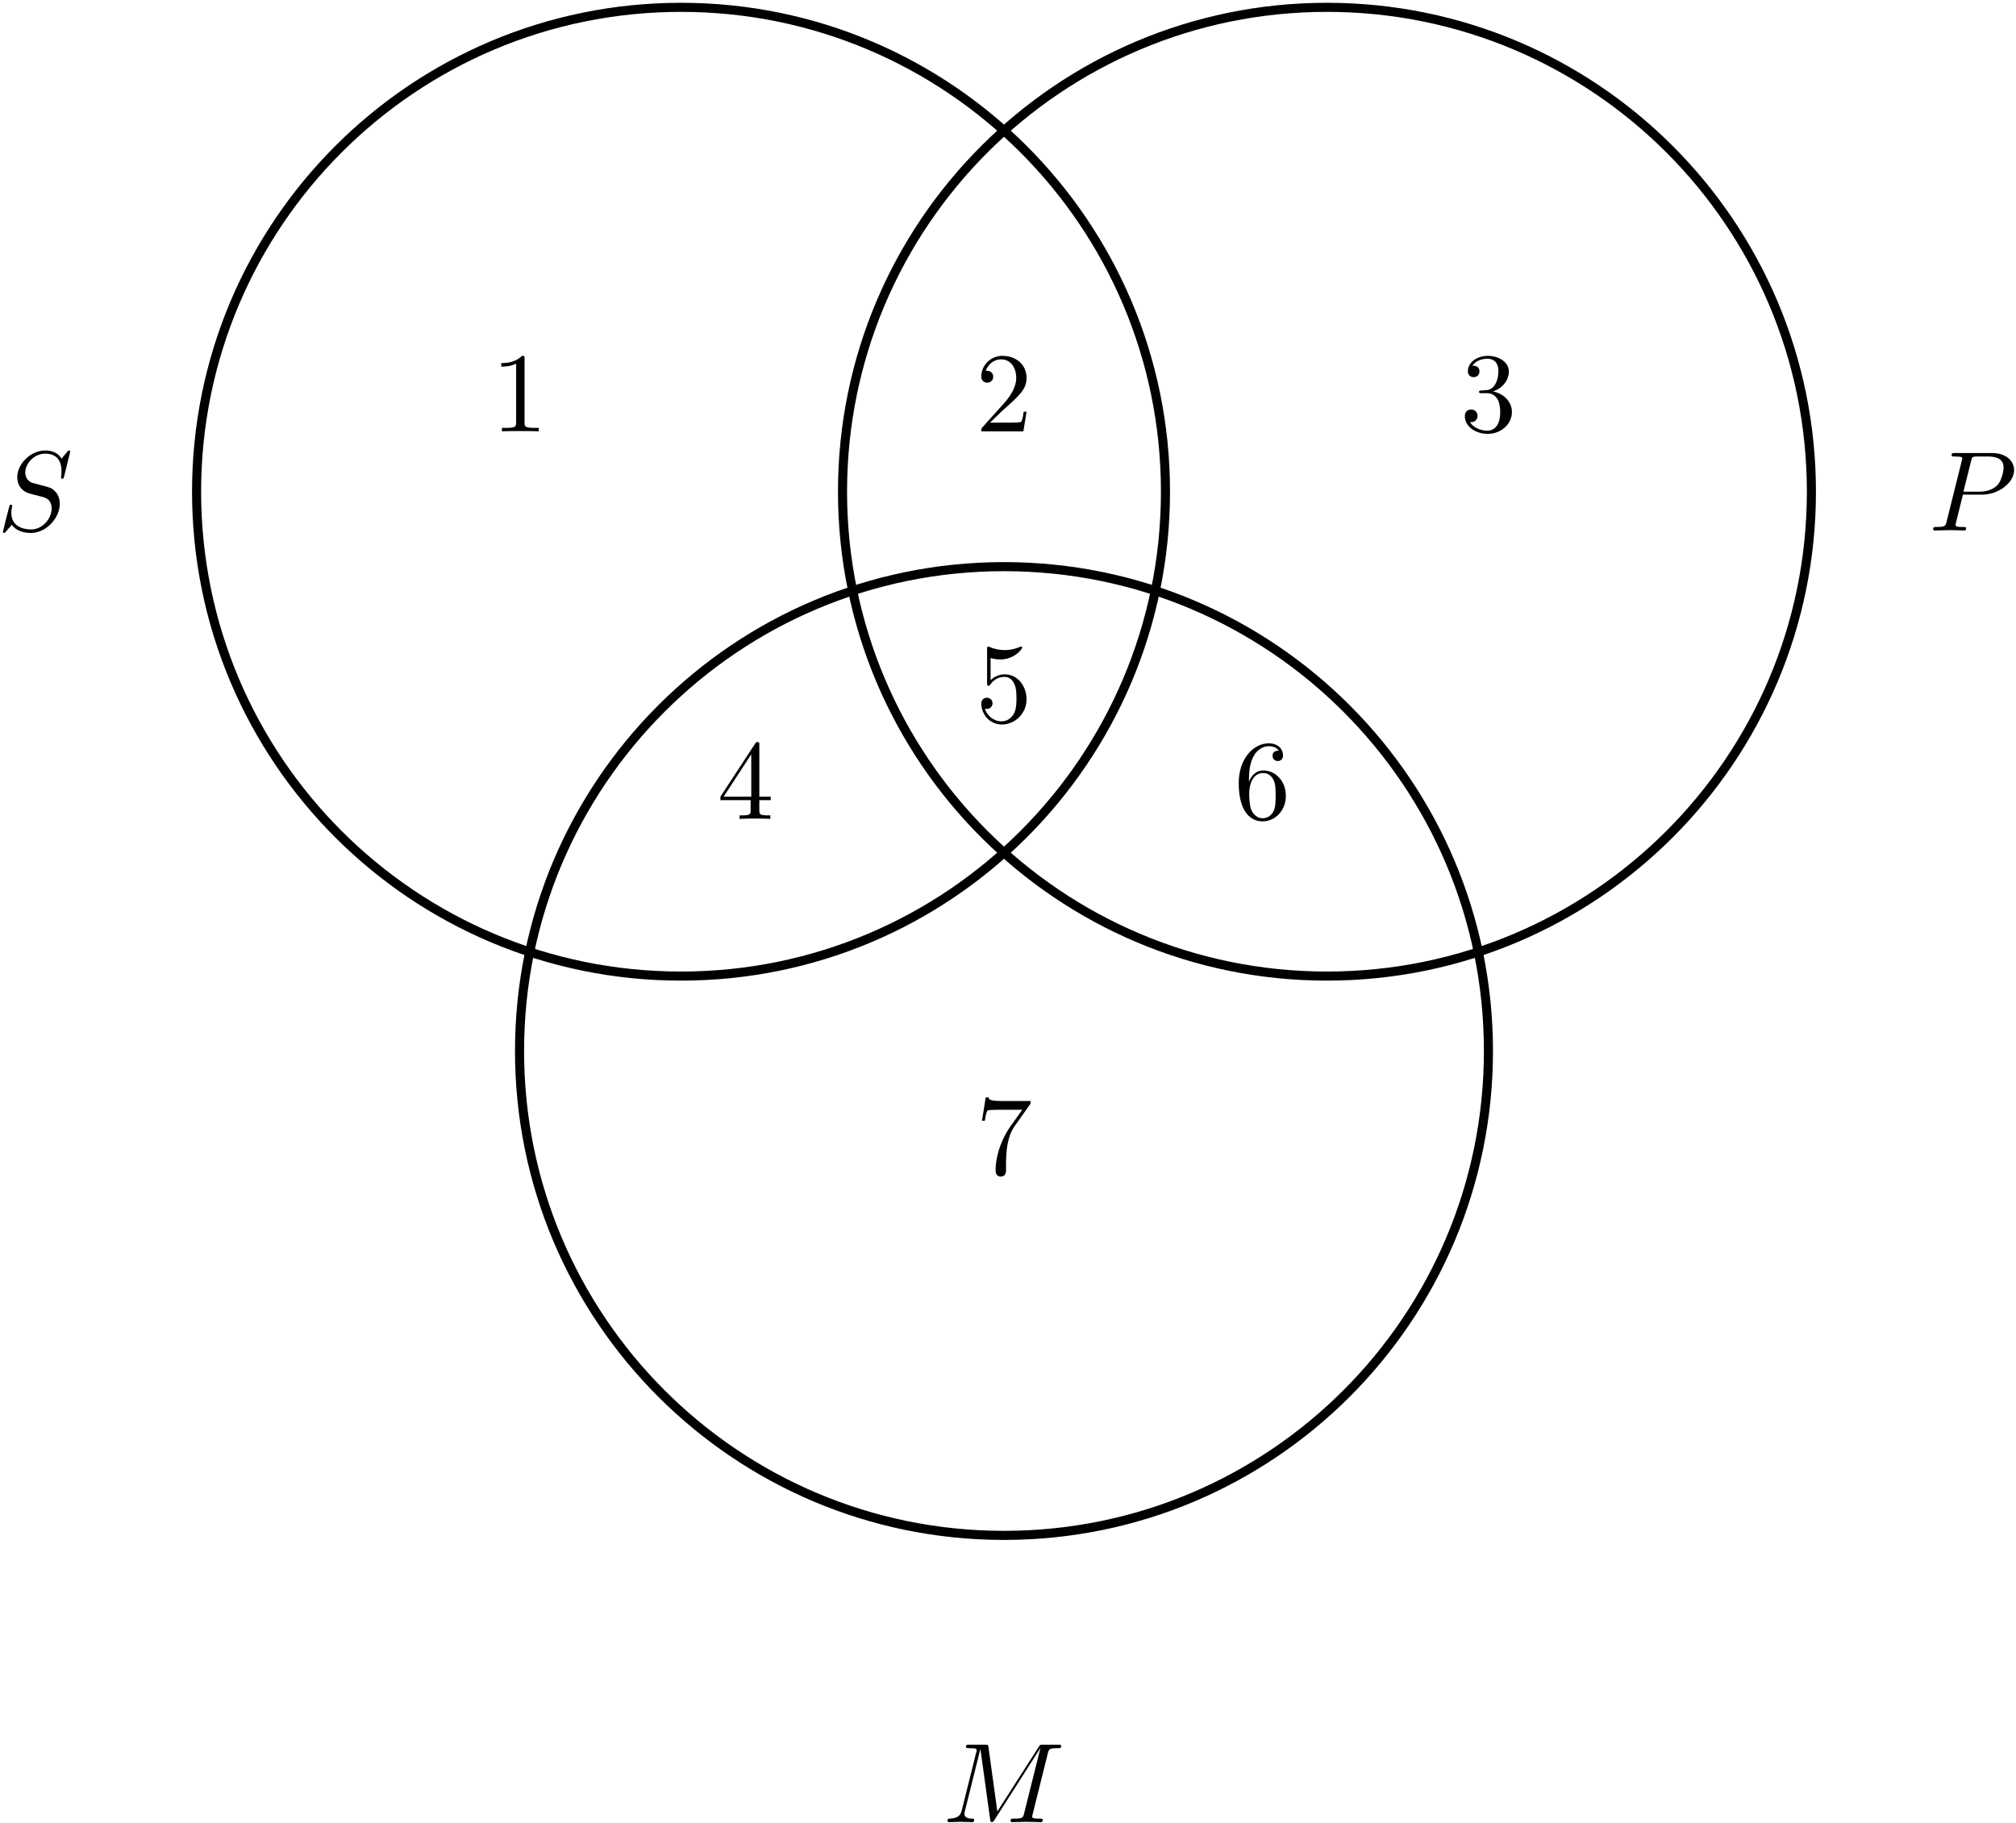
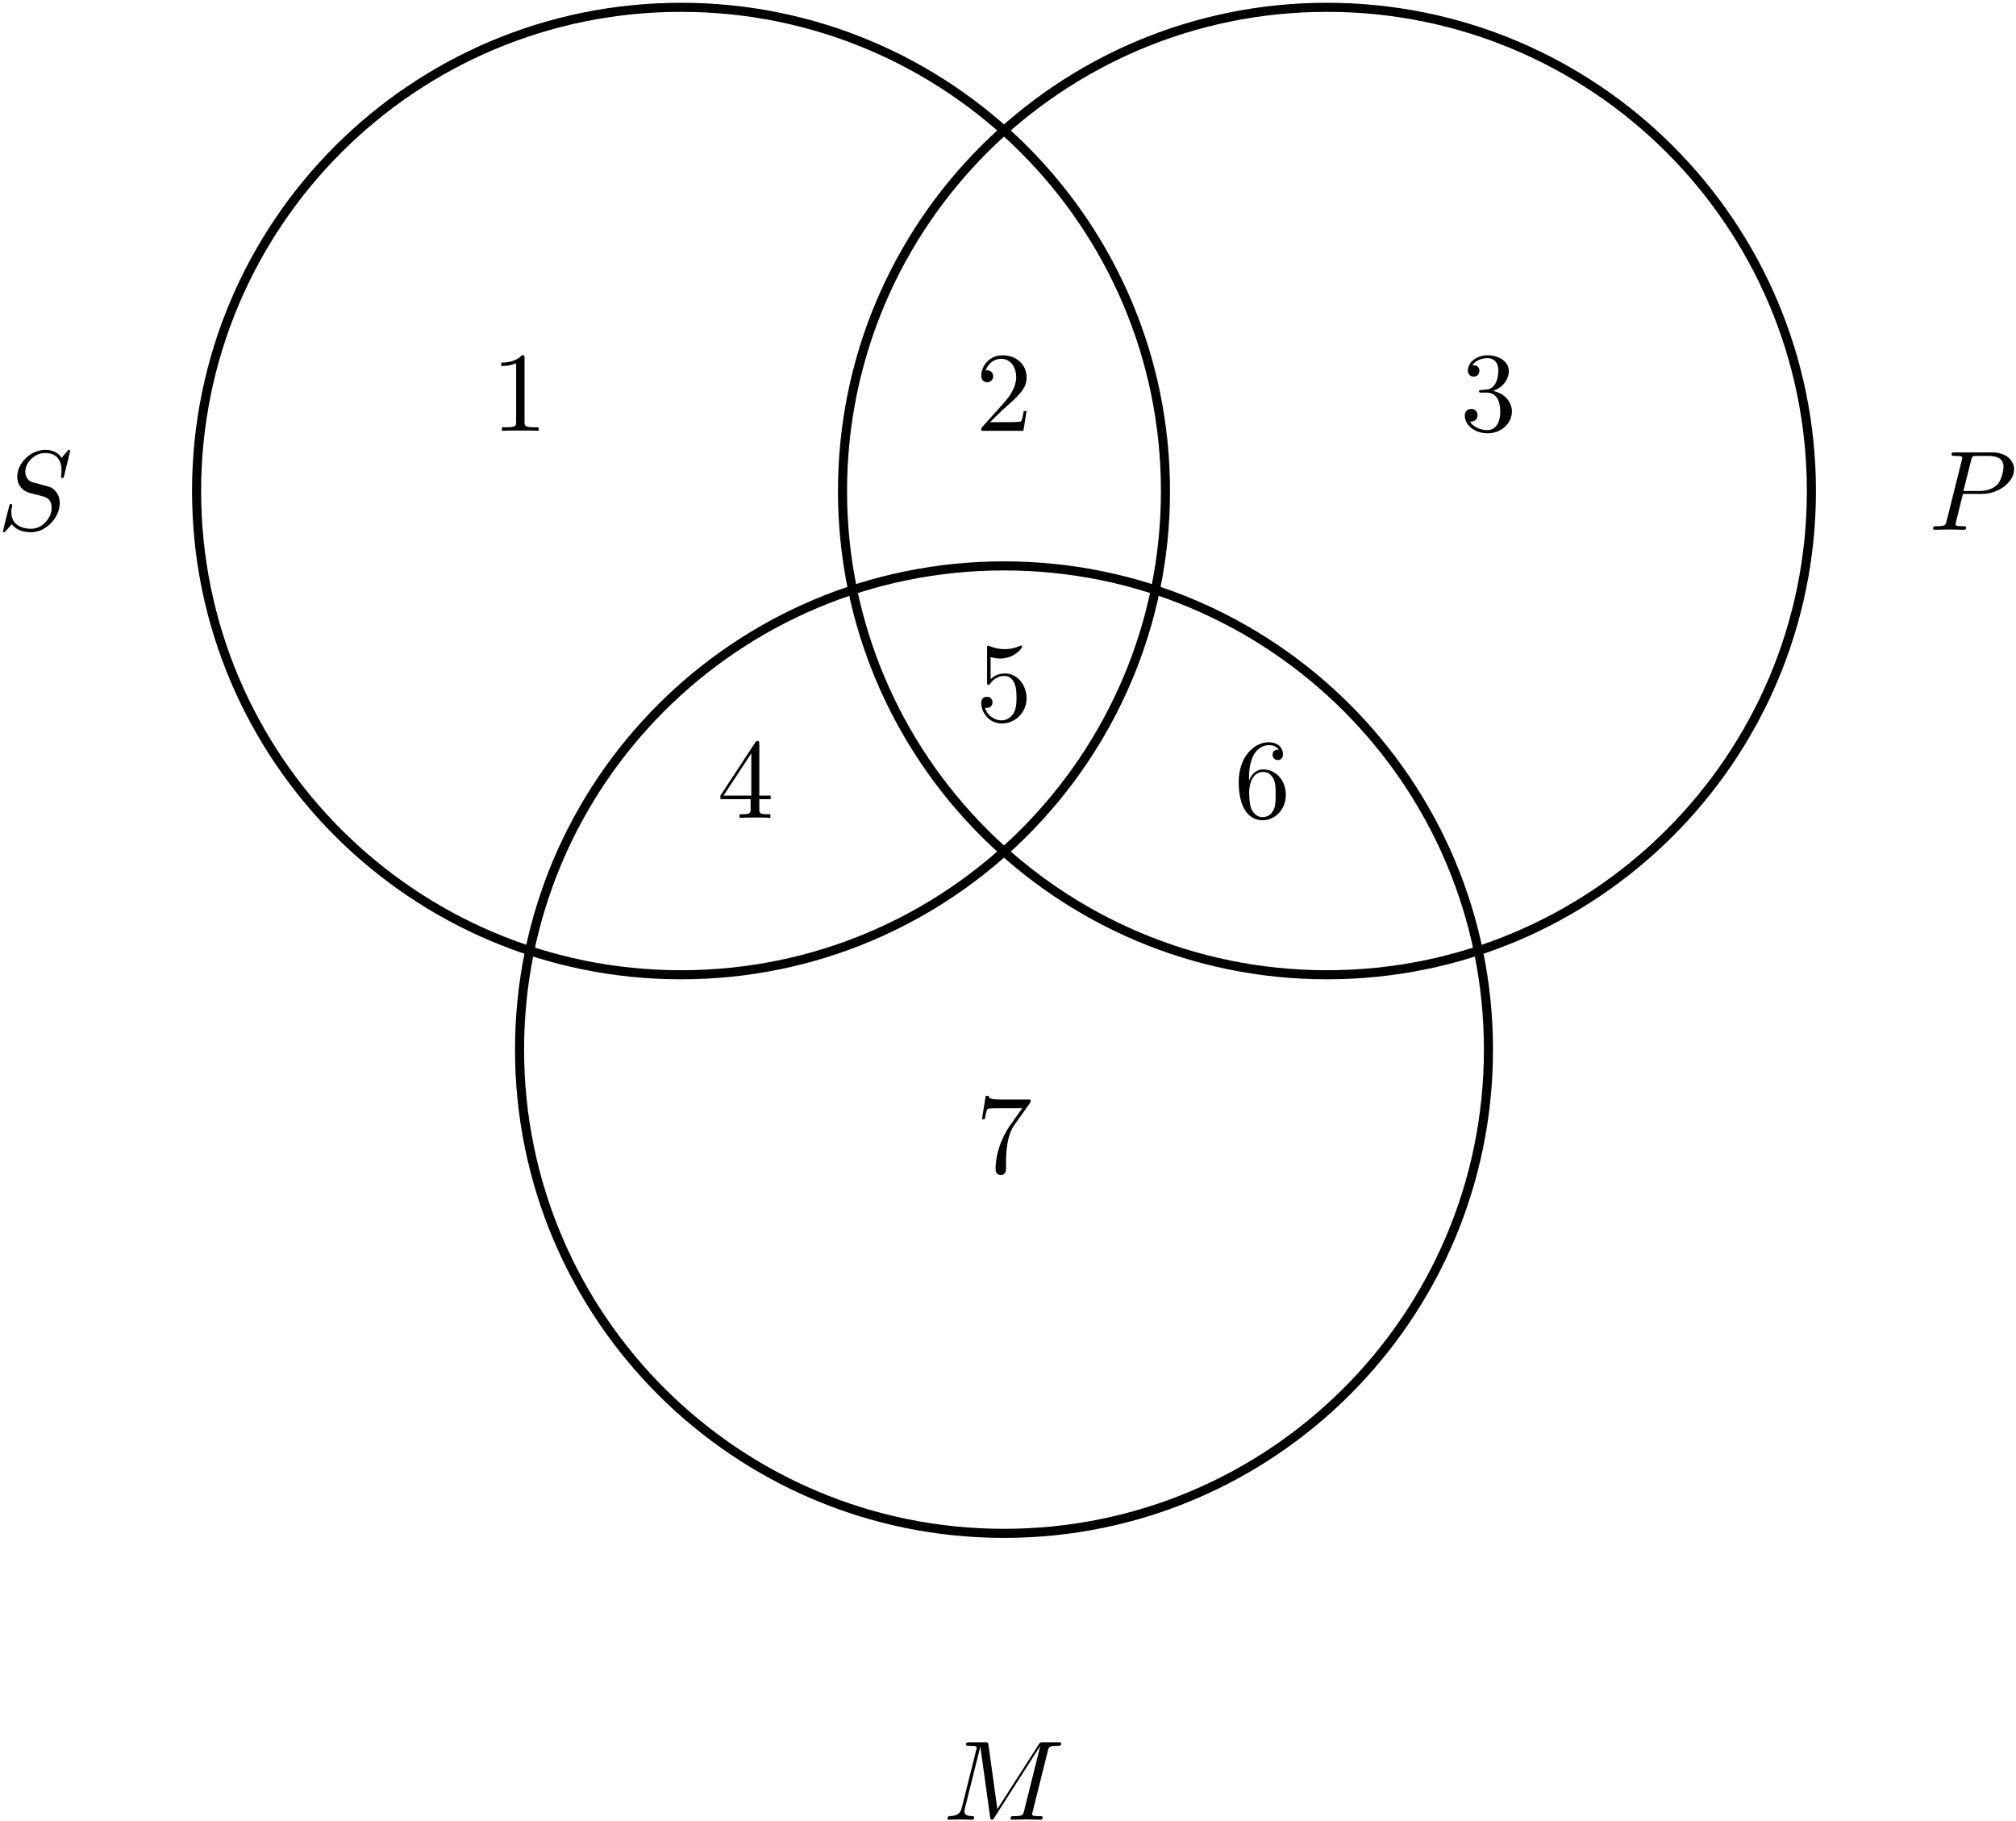
- <svg xmlns="http://www.w3.org/2000/svg" xmlns:xlink="http://www.w3.org/1999/xlink" width="637pt" height="576pt" viewBox="0 0 637 576" version="1.1">
+ <svg xmlns="http://www.w3.org/2000/svg" xmlns:xlink="http://www.w3.org/1999/xlink" width="319pt" height="288pt" viewBox="0 0 319 288" version="1.1">
  <defs>
    <g>
      <symbol overflow="visible" id="glyph0-0">
        <path style="stroke:none;" d="" />
      </symbol>
      <symbol overflow="visible" id="glyph0-1">
-         <path style="stroke:none;" d="M 23.125 -24.922 C 23.125 -25.031 23.062 -25.281 22.734 -25.281 C 22.562 -25.281 22.516 -25.25 22.094 -24.75 L 20.375 -22.703 C 19.438 -24.391 17.578 -25.281 15.234 -25.281 C 10.688 -25.281 6.391 -21.156 6.391 -16.812 C 6.391 -13.906 8.281 -12.266 10.109 -11.719 L 13.953 -10.719 C 15.281 -10.406 17.25 -9.859 17.25 -6.922 C 17.25 -3.688 14.312 -0.328 10.797 -0.328 C 8.5 -0.328 4.516 -1.109 4.516 -5.562 C 4.516 -6.422 4.703 -7.281 4.734 -7.5 C 4.766 -7.641 4.812 -7.672 4.812 -7.75 C 4.812 -8.109 4.547 -8.141 4.375 -8.141 C 4.203 -8.141 4.125 -8.109 4.016 -8 C 3.875 -7.859 1.859 0.328 1.859 0.438 C 1.859 0.641 2.047 0.781 2.266 0.781 C 2.438 0.781 2.469 0.75 2.906 0.25 L 4.656 -1.797 C 6.203 0.281 8.641 0.781 10.719 0.781 C 15.594 0.781 19.828 -3.984 19.828 -8.422 C 19.828 -10.906 18.609 -12.125 18.078 -12.625 C 17.25 -13.453 16.703 -13.594 13.516 -14.422 C 12.734 -14.625 11.438 -14.984 11.109 -15.062 C 10.141 -15.391 8.922 -16.422 8.922 -18.328 C 8.922 -21.234 11.797 -24.281 15.203 -24.281 C 18.188 -24.281 20.375 -22.734 20.375 -18.719 C 20.375 -17.578 20.219 -16.922 20.219 -16.703 C 20.219 -16.672 20.219 -16.359 20.656 -16.359 C 21.016 -16.359 21.047 -16.453 21.188 -17.062 Z M 23.125 -24.922 " />
+         <path style="stroke:none;" d="M 11.578 -12.469 C 11.578 -12.516 11.547 -12.641 11.375 -12.641 C 11.297 -12.641 11.281 -12.625 11.062 -12.375 L 10.203 -11.359 C 9.734 -12.203 8.797 -12.641 7.625 -12.641 C 5.344 -12.641 3.203 -10.578 3.203 -8.406 C 3.203 -6.953 4.141 -6.141 5.062 -5.859 L 6.984 -5.359 C 7.641 -5.203 8.641 -4.938 8.641 -3.469 C 8.641 -1.844 7.156 -0.156 5.406 -0.156 C 4.25 -0.156 2.266 -0.562 2.266 -2.781 C 2.266 -3.203 2.359 -3.641 2.375 -3.75 C 2.391 -3.828 2.406 -3.844 2.406 -3.875 C 2.406 -4.047 2.281 -4.078 2.188 -4.078 C 2.094 -4.078 2.062 -4.047 2.016 -4 C 1.938 -3.922 0.938 0.156 0.938 0.219 C 0.938 0.328 1.016 0.391 1.125 0.391 C 1.219 0.391 1.234 0.375 1.453 0.125 L 2.328 -0.891 C 3.109 0.141 4.328 0.391 5.375 0.391 C 7.812 0.391 9.922 -1.984 9.922 -4.219 C 9.922 -5.453 9.312 -6.062 9.047 -6.312 C 8.641 -6.719 8.359 -6.797 6.766 -7.203 C 6.375 -7.312 5.734 -7.5 5.562 -7.531 C 5.078 -7.688 4.469 -8.219 4.469 -9.172 C 4.469 -10.625 5.906 -12.141 7.609 -12.141 C 9.109 -12.141 10.203 -11.375 10.203 -9.359 C 10.203 -8.797 10.125 -8.469 10.125 -8.359 C 10.125 -8.344 10.125 -8.172 10.344 -8.172 C 10.516 -8.172 10.531 -8.234 10.609 -8.531 Z M 11.578 -12.469 " />
      </symbol>
      <symbol overflow="visible" id="glyph0-2">
-         <path style="stroke:none;" d="M 33.203 -21.734 C 33.531 -23.016 33.594 -23.375 36.297 -23.375 C 37.109 -23.375 37.438 -23.375 37.438 -24.094 C 37.438 -24.484 37.078 -24.484 36.469 -24.484 L 31.734 -24.484 C 30.797 -24.484 30.766 -24.484 30.344 -23.812 L 17.25 -3.375 L 14.453 -23.672 C 14.344 -24.484 14.266 -24.484 13.344 -24.484 L 8.422 -24.484 C 7.75 -24.484 7.344 -24.484 7.344 -23.812 C 7.344 -23.375 7.672 -23.375 8.391 -23.375 C 8.859 -23.375 9.5 -23.344 9.938 -23.312 C 10.5 -23.234 10.719 -23.125 10.719 -22.734 C 10.719 -22.594 10.688 -22.484 10.578 -22.047 L 6.031 -3.797 C 5.672 -2.359 5.062 -1.219 2.156 -1.109 C 1.969 -1.109 1.5 -1.078 1.5 -0.438 C 1.5 -0.109 1.719 0 2.016 0 C 3.156 0 4.406 -0.109 5.594 -0.109 C 6.812 -0.109 8.109 0 9.281 0 C 9.469 0 9.938 0 9.938 -0.719 C 9.938 -1.109 9.531 -1.109 9.281 -1.109 C 7.25 -1.141 6.844 -1.859 6.844 -2.688 C 6.844 -2.938 6.891 -3.125 7 -3.516 L 11.875 -23.062 L 11.906 -23.062 L 14.984 -0.828 C 15.062 -0.391 15.094 0 15.531 0 C 15.922 0 16.141 -0.391 16.312 -0.641 L 30.797 -23.344 L 30.844 -23.344 L 25.719 -2.797 C 25.359 -1.406 25.281 -1.109 22.453 -1.109 C 21.844 -1.109 21.438 -1.109 21.438 -0.438 C 21.438 0 21.875 0 21.984 0 C 22.984 0 25.422 -0.109 26.422 -0.109 C 27.906 -0.109 29.438 0 30.906 0 C 31.125 0 31.594 0 31.594 -0.719 C 31.594 -1.109 31.266 -1.109 30.594 -1.109 C 29.266 -1.109 28.25 -1.109 28.25 -1.75 C 28.25 -1.906 28.25 -1.969 28.438 -2.625 Z M 33.203 -21.734 " />
+         <path style="stroke:none;" d="M 16.625 -10.875 C 16.781 -11.516 16.828 -11.688 18.172 -11.688 C 18.578 -11.688 18.75 -11.688 18.75 -12.047 C 18.75 -12.25 18.562 -12.25 18.266 -12.25 L 15.891 -12.25 C 15.422 -12.25 15.406 -12.25 15.188 -11.906 L 8.641 -1.688 L 7.234 -11.844 C 7.188 -12.25 7.141 -12.25 6.672 -12.25 L 4.219 -12.25 C 3.875 -12.25 3.688 -12.25 3.688 -11.906 C 3.688 -11.688 3.844 -11.688 4.203 -11.688 C 4.438 -11.688 4.75 -11.672 4.969 -11.656 C 5.266 -11.625 5.375 -11.562 5.375 -11.375 C 5.375 -11.297 5.344 -11.25 5.297 -11.031 L 3.016 -1.906 C 2.844 -1.188 2.531 -0.609 1.078 -0.562 C 0.984 -0.562 0.75 -0.531 0.75 -0.219 C 0.75 -0.047 0.859 0 1 0 C 1.578 0 2.203 -0.047 2.797 -0.047 C 3.406 -0.047 4.062 0 4.656 0 C 4.734 0 4.969 0 4.969 -0.359 C 4.969 -0.562 4.781 -0.562 4.656 -0.562 C 3.625 -0.578 3.422 -0.938 3.422 -1.344 C 3.422 -1.469 3.453 -1.562 3.5 -1.766 L 5.938 -11.531 L 5.953 -11.531 L 7.5 -0.406 C 7.547 -0.203 7.562 0 7.781 0 C 7.969 0 8.078 -0.203 8.172 -0.328 L 15.422 -11.672 L 15.438 -11.672 L 12.875 -1.406 C 12.688 -0.703 12.656 -0.562 11.234 -0.562 C 10.938 -0.562 10.734 -0.562 10.734 -0.219 C 10.734 0 10.953 0 11 0 C 11.516 0 12.734 -0.047 13.234 -0.047 C 13.969 -0.047 14.734 0 15.469 0 C 15.578 0 15.812 0 15.812 -0.359 C 15.812 -0.562 15.656 -0.562 15.312 -0.562 C 14.656 -0.562 14.141 -0.562 14.141 -0.875 C 14.141 -0.953 14.141 -0.984 14.234 -1.312 Z M 16.625 -10.875 " />
      </symbol>
      <symbol overflow="visible" id="glyph0-3">
-         <path style="stroke:none;" d="M 10.859 -11.328 L 16.969 -11.328 C 22.047 -11.328 27.031 -15.062 27.031 -19.078 C 27.031 -21.844 24.672 -24.484 19.969 -24.484 L 8.359 -24.484 C 7.672 -24.484 7.281 -24.484 7.281 -23.812 C 7.281 -23.375 7.609 -23.375 8.312 -23.375 C 8.781 -23.375 9.438 -23.344 9.859 -23.312 C 10.438 -23.234 10.656 -23.125 10.656 -22.734 C 10.656 -22.594 10.609 -22.484 10.5 -22.047 L 5.703 -2.797 C 5.344 -1.406 5.266 -1.109 2.438 -1.109 C 1.828 -1.109 1.438 -1.109 1.438 -0.438 C 1.438 0 1.859 0 1.969 0 C 2.969 0 5.516 -0.109 6.531 -0.109 C 7.281 -0.109 8.062 -0.078 8.828 -0.078 C 9.609 -0.078 10.406 0 11.156 0 C 11.406 0 11.875 0 11.875 -0.719 C 11.875 -1.109 11.547 -1.109 10.859 -1.109 C 9.531 -1.109 8.531 -1.109 8.531 -1.75 C 8.531 -1.969 8.609 -2.156 8.641 -2.359 Z M 13.453 -22.016 C 13.766 -23.266 13.844 -23.375 15.391 -23.375 L 18.828 -23.375 C 21.797 -23.375 23.703 -22.406 23.703 -19.938 C 23.703 -18.547 22.984 -15.453 21.594 -14.172 C 19.797 -12.547 17.641 -12.266 16.062 -12.266 L 11.016 -12.266 Z M 13.453 -22.016 " />
+         <path style="stroke:none;" d="M 5.438 -5.672 L 8.484 -5.672 C 11.047 -5.672 13.531 -7.531 13.531 -9.547 C 13.531 -10.922 12.359 -12.25 10 -12.25 L 4.188 -12.25 C 3.844 -12.25 3.641 -12.25 3.641 -11.906 C 3.641 -11.688 3.812 -11.688 4.172 -11.688 C 4.406 -11.688 4.719 -11.672 4.938 -11.656 C 5.219 -11.625 5.328 -11.562 5.328 -11.375 C 5.328 -11.297 5.312 -11.25 5.266 -11.031 L 2.859 -1.406 C 2.672 -0.703 2.641 -0.562 1.219 -0.562 C 0.922 -0.562 0.719 -0.562 0.719 -0.219 C 0.719 0 0.938 0 0.984 0 C 1.484 0 2.766 -0.047 3.266 -0.047 C 3.641 -0.047 4.047 -0.031 4.422 -0.031 C 4.812 -0.031 5.203 0 5.578 0 C 5.703 0 5.938 0 5.938 -0.359 C 5.938 -0.562 5.781 -0.562 5.438 -0.562 C 4.781 -0.562 4.266 -0.562 4.266 -0.875 C 4.266 -0.984 4.312 -1.078 4.328 -1.188 Z M 6.734 -11.016 C 6.891 -11.641 6.938 -11.688 7.703 -11.688 L 9.422 -11.688 C 10.922 -11.688 11.859 -11.203 11.859 -9.969 C 11.859 -9.281 11.516 -7.734 10.812 -7.078 C 9.906 -6.281 8.828 -6.141 8.047 -6.141 L 5.516 -6.141 Z M 6.734 -11.016 " />
      </symbol>
      <symbol overflow="visible" id="glyph1-0">
        <path style="stroke:none;" d="" />
      </symbol>
      <symbol overflow="visible" id="glyph1-1">
-         <path style="stroke:none;" d="M 10.547 -22.953 C 10.547 -23.812 10.547 -23.875 9.719 -23.875 C 7.5 -21.594 4.344 -21.594 3.188 -21.594 L 3.188 -20.469 C 3.906 -20.469 6.031 -20.469 7.891 -21.406 L 7.891 -2.828 C 7.891 -1.547 7.781 -1.109 4.547 -1.109 L 3.406 -1.109 L 3.406 0 C 4.656 -0.109 7.781 -0.109 9.219 -0.109 C 10.656 -0.109 13.766 -0.109 15.031 0 L 15.031 -1.109 L 13.875 -1.109 C 10.656 -1.109 10.547 -1.5 10.547 -2.828 Z M 10.547 -22.953 " />
+         <path style="stroke:none;" d="M 5.281 -11.484 C 5.281 -11.906 5.281 -11.953 4.859 -11.953 C 3.75 -10.797 2.172 -10.797 1.594 -10.797 L 1.594 -10.25 C 1.953 -10.25 3.016 -10.25 3.953 -10.703 L 3.953 -1.422 C 3.953 -0.766 3.891 -0.562 2.281 -0.562 L 1.703 -0.562 L 1.703 0 C 2.328 -0.047 3.891 -0.047 4.609 -0.047 C 5.328 -0.047 6.891 -0.047 7.516 0 L 7.516 -0.562 L 6.953 -0.562 C 5.328 -0.562 5.281 -0.75 5.281 -1.422 Z M 5.281 -11.484 " />
      </symbol>
      <symbol overflow="visible" id="glyph1-2">
-         <path style="stroke:none;" d="M 4.547 -2.766 L 8.359 -6.453 C 13.953 -11.406 16.094 -13.344 16.094 -16.922 C 16.094 -21.016 12.875 -23.875 8.5 -23.875 C 4.453 -23.875 1.797 -20.578 1.797 -17.391 C 1.797 -15.391 3.578 -15.391 3.688 -15.391 C 4.297 -15.391 5.562 -15.812 5.562 -17.281 C 5.562 -18.219 4.906 -19.156 3.656 -19.156 C 3.375 -19.156 3.297 -19.156 3.188 -19.109 C 4.016 -21.438 5.953 -22.766 8.031 -22.766 C 11.297 -22.766 12.844 -19.859 12.844 -16.922 C 12.844 -14.062 11.047 -11.219 9.078 -9 L 2.188 -1.328 C 1.797 -0.938 1.797 -0.859 1.797 0 L 15.094 0 L 16.094 -6.234 L 15.203 -6.234 C 15.031 -5.156 14.781 -3.578 14.422 -3.047 C 14.172 -2.766 11.797 -2.766 11.016 -2.766 Z M 4.547 -2.766 " />
+         <path style="stroke:none;" d="M 2.281 -1.375 L 4.188 -3.234 C 6.984 -5.703 8.062 -6.672 8.062 -8.469 C 8.062 -10.516 6.438 -11.953 4.25 -11.953 C 2.219 -11.953 0.891 -10.297 0.891 -8.703 C 0.891 -7.688 1.797 -7.688 1.844 -7.688 C 2.156 -7.688 2.781 -7.906 2.781 -8.641 C 2.781 -9.109 2.453 -9.578 1.828 -9.578 C 1.688 -9.578 1.656 -9.578 1.594 -9.562 C 2.016 -10.734 2.984 -11.391 4.016 -11.391 C 5.656 -11.391 6.422 -9.938 6.422 -8.469 C 6.422 -7.031 5.531 -5.609 4.547 -4.5 L 1.094 -0.656 C 0.891 -0.469 0.891 -0.438 0.891 0 L 7.562 0 L 8.062 -3.125 L 7.609 -3.125 C 7.516 -2.578 7.391 -1.797 7.219 -1.531 C 7.094 -1.375 5.906 -1.375 5.516 -1.375 Z M 2.281 -1.375 " />
      </symbol>
      <symbol overflow="visible" id="glyph1-3">
-         <path style="stroke:none;" d="M 10.406 -12.625 C 13.344 -13.594 15.422 -16.094 15.422 -18.938 C 15.422 -21.875 12.266 -23.875 8.828 -23.875 C 5.203 -23.875 2.469 -21.734 2.469 -19 C 2.469 -17.828 3.266 -17.141 4.297 -17.141 C 5.422 -17.141 6.125 -17.922 6.125 -18.969 C 6.125 -20.766 4.453 -20.766 3.906 -20.766 C 5.016 -22.516 7.391 -22.984 8.672 -22.984 C 10.141 -22.984 12.125 -22.203 12.125 -18.969 C 12.125 -18.547 12.047 -16.453 11.109 -14.875 C 10.047 -13.156 8.828 -13.047 7.922 -13.016 C 7.641 -12.984 6.781 -12.906 6.531 -12.906 C 6.234 -12.875 5.984 -12.844 5.984 -12.484 C 5.984 -12.078 6.234 -12.078 6.844 -12.078 L 8.422 -12.078 C 11.375 -12.078 12.688 -9.641 12.688 -6.125 C 12.688 -1.25 10.219 -0.219 8.641 -0.219 C 7.094 -0.219 4.406 -0.828 3.156 -2.938 C 4.406 -2.766 5.516 -3.547 5.516 -4.906 C 5.516 -6.203 4.547 -6.922 3.516 -6.922 C 2.656 -6.922 1.5 -6.422 1.5 -4.844 C 1.5 -1.578 4.844 0.781 8.75 0.781 C 13.125 0.781 16.391 -2.469 16.391 -6.125 C 16.391 -9.078 14.125 -11.875 10.406 -12.625 Z M 10.406 -12.625 " />
+         <path style="stroke:none;" d="M 5.203 -6.312 C 6.672 -6.797 7.719 -8.047 7.719 -9.469 C 7.719 -10.938 6.141 -11.953 4.422 -11.953 C 2.609 -11.953 1.234 -10.875 1.234 -9.5 C 1.234 -8.922 1.641 -8.578 2.156 -8.578 C 2.703 -8.578 3.062 -8.969 3.062 -9.484 C 3.062 -10.391 2.219 -10.391 1.953 -10.391 C 2.516 -11.266 3.703 -11.5 4.344 -11.5 C 5.078 -11.5 6.062 -11.109 6.062 -9.484 C 6.062 -9.281 6.031 -8.234 5.562 -7.438 C 5.031 -6.578 4.422 -6.531 3.969 -6.516 C 3.828 -6.5 3.391 -6.453 3.266 -6.453 C 3.125 -6.438 3 -6.422 3 -6.25 C 3 -6.047 3.125 -6.047 3.422 -6.047 L 4.219 -6.047 C 5.688 -6.047 6.359 -4.828 6.359 -3.062 C 6.359 -0.625 5.109 -0.109 4.328 -0.109 C 3.562 -0.109 2.203 -0.406 1.578 -1.469 C 2.203 -1.375 2.766 -1.781 2.766 -2.453 C 2.766 -3.109 2.281 -3.469 1.766 -3.469 C 1.328 -3.469 0.75 -3.203 0.75 -2.422 C 0.75 -0.797 2.422 0.391 4.375 0.391 C 6.578 0.391 8.203 -1.234 8.203 -3.062 C 8.203 -4.531 7.078 -5.938 5.203 -6.312 Z M 5.203 -6.312 " />
      </symbol>
      <symbol overflow="visible" id="glyph1-4">
-         <path style="stroke:none;" d="M 10.547 -5.922 L 10.547 -2.797 C 10.547 -1.5 10.469 -1.109 7.812 -1.109 L 7.062 -1.109 L 7.062 0 C 8.531 -0.109 10.406 -0.109 11.906 -0.109 C 13.406 -0.109 15.312 -0.109 16.781 0 L 16.781 -1.109 L 16.031 -1.109 C 13.375 -1.109 13.297 -1.5 13.297 -2.797 L 13.297 -5.922 L 16.891 -5.922 L 16.891 -7.031 L 13.297 -7.031 L 13.297 -23.344 C 13.297 -24.062 13.297 -24.281 12.734 -24.281 C 12.406 -24.281 12.297 -24.281 12.016 -23.844 L 1 -7.031 L 1 -5.922 Z M 10.75 -7.031 L 2.016 -7.031 L 10.75 -20.406 Z M 10.75 -7.031 " />
+         <path style="stroke:none;" d="M 5.281 -2.953 L 5.281 -1.406 C 5.281 -0.75 5.25 -0.562 3.906 -0.562 L 3.531 -0.562 L 3.531 0 C 4.266 -0.047 5.203 -0.047 5.953 -0.047 C 6.719 -0.047 7.672 -0.047 8.406 0 L 8.406 -0.562 L 8.031 -0.562 C 6.703 -0.562 6.656 -0.75 6.656 -1.406 L 6.656 -2.953 L 8.453 -2.953 L 8.453 -3.516 L 6.656 -3.516 L 6.656 -11.672 C 6.656 -12.031 6.656 -12.141 6.375 -12.141 C 6.219 -12.141 6.156 -12.141 6.016 -11.922 L 0.5 -3.516 L 0.5 -2.953 Z M 5.391 -3.516 L 1 -3.516 L 5.391 -10.203 Z M 5.391 -3.516 " />
      </symbol>
      <symbol overflow="visible" id="glyph1-5">
-         <path style="stroke:none;" d="M 16.094 -7.203 C 16.094 -11.469 13.156 -15.062 9.281 -15.062 C 7.562 -15.062 6.031 -14.484 4.734 -13.234 L 4.734 -20.219 C 5.453 -20.016 6.641 -19.766 7.781 -19.766 C 12.188 -19.766 14.703 -23.016 14.703 -23.484 C 14.703 -23.703 14.594 -23.875 14.344 -23.875 C 14.312 -23.875 14.234 -23.875 14.062 -23.781 C 13.344 -23.453 11.578 -22.734 9.188 -22.734 C 7.75 -22.734 6.094 -22.984 4.406 -23.734 C 4.125 -23.844 4.047 -23.844 3.984 -23.844 C 3.625 -23.844 3.625 -23.562 3.625 -22.984 L 3.625 -12.375 C 3.625 -11.719 3.625 -11.438 4.125 -11.438 C 4.375 -11.438 4.453 -11.547 4.594 -11.766 C 4.984 -12.328 6.312 -14.266 9.219 -14.266 C 11.078 -14.266 11.984 -12.625 12.266 -11.984 C 12.844 -10.656 12.906 -9.25 12.906 -7.453 C 12.906 -6.203 12.906 -4.047 12.047 -2.547 C 11.188 -1.141 9.859 -0.219 8.219 -0.219 C 5.594 -0.219 3.547 -2.109 2.938 -4.234 C 3.047 -4.203 3.156 -4.156 3.547 -4.156 C 4.734 -4.156 5.344 -5.062 5.344 -5.922 C 5.344 -6.781 4.734 -7.672 3.547 -7.672 C 3.047 -7.672 1.797 -7.422 1.797 -5.766 C 1.797 -2.688 4.266 0.781 8.281 0.781 C 12.438 0.781 16.094 -2.656 16.094 -7.203 Z M 16.094 -7.203 " />
+         <path style="stroke:none;" d="M 8.062 -3.609 C 8.062 -5.734 6.594 -7.531 4.656 -7.531 C 3.781 -7.531 3.016 -7.25 2.375 -6.625 L 2.375 -10.109 C 2.734 -10.016 3.328 -9.891 3.891 -9.891 C 6.109 -9.891 7.359 -11.516 7.359 -11.75 C 7.359 -11.859 7.312 -11.953 7.188 -11.953 C 7.156 -11.953 7.125 -11.953 7.031 -11.891 C 6.672 -11.734 5.797 -11.375 4.594 -11.375 C 3.875 -11.375 3.047 -11.5 2.203 -11.875 C 2.062 -11.922 2.031 -11.922 2 -11.922 C 1.812 -11.922 1.812 -11.781 1.812 -11.5 L 1.812 -6.188 C 1.812 -5.859 1.812 -5.719 2.062 -5.719 C 2.188 -5.719 2.219 -5.781 2.297 -5.891 C 2.5 -6.172 3.156 -7.141 4.609 -7.141 C 5.547 -7.141 6 -6.312 6.141 -5.984 C 6.422 -5.328 6.469 -4.625 6.469 -3.734 C 6.469 -3.109 6.469 -2.031 6.031 -1.281 C 5.594 -0.578 4.938 -0.109 4.109 -0.109 C 2.797 -0.109 1.781 -1.062 1.469 -2.109 C 1.531 -2.094 1.578 -2.078 1.781 -2.078 C 2.375 -2.078 2.672 -2.531 2.672 -2.953 C 2.672 -3.391 2.375 -3.844 1.781 -3.844 C 1.531 -3.844 0.891 -3.719 0.891 -2.891 C 0.891 -1.344 2.141 0.391 4.141 0.391 C 6.234 0.391 8.062 -1.328 8.062 -3.609 Z M 8.062 -3.609 " />
      </symbol>
      <symbol overflow="visible" id="glyph1-6">
-         <path style="stroke:none;" d="M 4.734 -11.766 L 4.734 -12.625 C 4.734 -21.688 9.188 -22.984 11.016 -22.984 C 11.875 -22.984 13.375 -22.766 14.172 -21.547 C 13.625 -21.547 12.188 -21.547 12.188 -19.938 C 12.188 -18.828 13.047 -18.281 13.844 -18.281 C 14.422 -18.281 15.484 -18.609 15.484 -20.016 C 15.484 -22.156 13.906 -23.875 10.938 -23.875 C 6.344 -23.875 1.5 -19.25 1.5 -11.328 C 1.5 -1.75 5.672 0.781 9 0.781 C 12.984 0.781 16.391 -2.578 16.391 -7.312 C 16.391 -11.875 13.203 -15.312 9.219 -15.312 C 6.781 -15.312 5.453 -13.484 4.734 -11.766 Z M 9 -0.219 C 6.734 -0.219 5.672 -2.359 5.453 -2.906 C 4.812 -4.594 4.812 -7.453 4.812 -8.109 C 4.812 -10.906 5.953 -14.484 9.188 -14.484 C 9.75 -14.484 11.406 -14.484 12.516 -12.266 C 13.156 -10.938 13.156 -9.109 13.156 -7.344 C 13.156 -5.625 13.156 -3.844 12.547 -2.547 C 11.469 -0.391 9.828 -0.219 9 -0.219 Z M 9 -0.219 " />
+         <path style="stroke:none;" d="M 2.375 -5.891 L 2.375 -6.312 C 2.375 -10.859 4.594 -11.5 5.516 -11.5 C 5.938 -11.5 6.703 -11.391 7.094 -10.781 C 6.828 -10.781 6.109 -10.781 6.109 -9.969 C 6.109 -9.422 6.531 -9.141 6.938 -9.141 C 7.219 -9.141 7.75 -9.312 7.75 -10.016 C 7.75 -11.078 6.969 -11.953 5.469 -11.953 C 3.172 -11.953 0.75 -9.625 0.75 -5.672 C 0.75 -0.875 2.844 0.391 4.5 0.391 C 6.5 0.391 8.203 -1.297 8.203 -3.656 C 8.203 -5.938 6.609 -7.656 4.609 -7.656 C 3.391 -7.656 2.734 -6.75 2.375 -5.891 Z M 4.5 -0.109 C 3.375 -0.109 2.844 -1.188 2.734 -1.453 C 2.406 -2.297 2.406 -3.734 2.406 -4.047 C 2.406 -5.453 2.984 -7.25 4.594 -7.25 C 4.891 -7.25 5.703 -7.25 6.266 -6.141 C 6.594 -5.469 6.594 -4.562 6.594 -3.672 C 6.594 -2.812 6.594 -1.922 6.281 -1.281 C 5.75 -0.203 4.922 -0.109 4.5 -0.109 Z M 4.5 -0.109 " />
      </symbol>
      <symbol overflow="visible" id="glyph1-7">
-         <path style="stroke:none;" d="M 17.062 -21.844 C 17.391 -22.266 17.391 -22.344 17.391 -23.094 L 8.672 -23.094 C 4.297 -23.094 4.234 -23.562 4.094 -24.234 L 3.188 -24.234 L 2.016 -16.859 L 2.906 -16.859 C 3.016 -17.422 3.328 -19.688 3.797 -20.109 C 4.047 -20.328 6.844 -20.328 7.312 -20.328 L 14.734 -20.328 C 14.344 -19.766 11.516 -15.844 10.719 -14.672 C 7.5 -9.828 6.312 -4.844 6.312 -1.188 C 6.312 -0.828 6.312 0.781 7.953 0.781 C 9.609 0.781 9.609 -0.828 9.609 -1.188 L 9.609 -3.016 C 9.609 -4.984 9.719 -6.953 10 -8.891 C 10.141 -9.719 10.656 -12.797 12.234 -15.031 Z M 17.062 -21.844 " />
+         <path style="stroke:none;" d="M 8.547 -10.922 C 8.703 -11.141 8.703 -11.172 8.703 -11.547 L 4.344 -11.547 C 2.156 -11.547 2.125 -11.781 2.047 -12.125 L 1.594 -12.125 L 1 -8.438 L 1.453 -8.438 C 1.516 -8.719 1.672 -9.844 1.906 -10.062 C 2.031 -10.172 3.422 -10.172 3.656 -10.172 L 7.375 -10.172 C 7.188 -9.891 5.766 -7.922 5.375 -7.344 C 3.75 -4.922 3.156 -2.422 3.156 -0.594 C 3.156 -0.406 3.156 0.391 3.984 0.391 C 4.812 0.391 4.812 -0.406 4.812 -0.594 L 4.812 -1.5 C 4.812 -2.5 4.859 -3.484 5.016 -4.453 C 5.078 -4.859 5.328 -6.406 6.125 -7.516 Z M 8.547 -10.922 " />
      </symbol>
    </g>
  </defs>
  <g id="surface1">
-     <path style="fill:none;stroke-width:0.797;stroke-linecap:butt;stroke-linejoin:miter;stroke:rgb(0%,0%,0%);stroke-opacity:1;stroke-miterlimit:10;" d="M 42.52 0 C 42.52 23.484 23.484 42.52 -0 42.52 C -23.484 42.52 -42.52 23.484 -42.52 0 C -42.52 -23.484 -23.484 -42.52 -0 -42.52 C 23.484 -42.52 42.52 -23.484 42.52 0 Z M 42.52 0 " transform="matrix(3.6,0,0,-3.6,215.1852,155.3884)" />
-     <path style="fill:none;stroke-width:0.797;stroke-linecap:butt;stroke-linejoin:miter;stroke:rgb(0%,0%,0%);stroke-opacity:1;stroke-miterlimit:10;" d="M 99.214 0 C 99.214 23.484 80.178 42.52 56.693 42.52 C 33.21 42.52 14.174 23.484 14.174 0 C 14.174 -23.484 33.21 -42.52 56.693 -42.52 C 80.178 -42.52 99.214 -23.484 99.214 0 Z M 99.214 0 " transform="matrix(3.6,0,0,-3.6,215.1852,155.3884)" />
-     <path style="fill:none;stroke-width:0.797;stroke-linecap:butt;stroke-linejoin:miter;stroke:rgb(0%,0%,0%);stroke-opacity:1;stroke-miterlimit:10;" d="M 70.867 -49.098 C 70.867 -25.615 51.83 -6.578 28.347 -6.578 C 4.863 -6.578 -14.174 -25.615 -14.174 -49.098 C -14.174 -72.582 4.863 -91.618 28.347 -91.618 C 51.83 -91.618 70.867 -72.582 70.867 -49.098 Z M 70.867 -49.098 " transform="matrix(3.6,0,0,-3.6,215.1852,155.3884)" />
+     <path style="fill:none;stroke-width:0.797;stroke-linecap:butt;stroke-linejoin:miter;stroke:rgb(0%,0%,0%);stroke-opacity:1;stroke-miterlimit:10;" d="M 42.52 -0.001 C 42.52 23.485 23.483 42.521 0 42.521 C -23.483 42.521 -42.52 23.485 -42.52 -0.001 C -42.52 -23.484 -23.483 -42.52 0 -42.52 C 23.483 -42.52 42.52 -23.484 42.52 -0.001 Z M 42.52 -0.001 " transform="matrix(1.802826,0,0,-1.8,107.7615,77.6942)" />
+     <path style="fill:none;stroke-width:0.797;stroke-linecap:butt;stroke-linejoin:miter;stroke:rgb(0%,0%,0%);stroke-opacity:1;stroke-miterlimit:10;" d="M 99.213 -0.001 C 99.213 23.485 80.178 42.521 56.693 42.521 C 33.21 42.521 14.173 23.485 14.173 -0.001 C 14.173 -23.484 33.21 -42.52 56.693 -42.52 C 80.178 -42.52 99.213 -23.484 99.213 -0.001 Z M 99.213 -0.001 " transform="matrix(1.802826,0,0,-1.8,107.7615,77.6942)" />
+     <path style="fill:none;stroke-width:0.797;stroke-linecap:butt;stroke-linejoin:miter;stroke:rgb(0%,0%,0%);stroke-opacity:1;stroke-miterlimit:10;" d="M 70.868 -49.098 C 70.868 -25.615 51.831 -6.578 28.348 -6.578 C 4.862 -6.578 -14.173 -25.615 -14.173 -49.098 C -14.173 -72.581 4.862 -91.62 28.348 -91.62 C 51.831 -91.62 70.868 -72.581 70.868 -49.098 Z M 70.868 -49.098 " transform="matrix(1.802826,0,0,-1.8,107.7615,77.6942)" />
    <g style="fill:rgb(0%,0%,0%);fill-opacity:1;">
-       <use xlink:href="#glyph0-1" x="-0.937" y="167.642" />
+       <use xlink:href="#glyph0-1" x="-0.469" y="83.821" />
    </g>
    <g style="fill:rgb(0%,0%,0%);fill-opacity:1;">
-       <use xlink:href="#glyph0-2" x="297.881" y="575.832" />
+       <use xlink:href="#glyph0-2" x="149.174" y="287.916" />
    </g>
    <g style="fill:rgb(0%,0%,0%);fill-opacity:1;">
-       <use xlink:href="#glyph0-3" x="609.371" y="167.642" />
+       <use xlink:href="#glyph0-3" x="305.164" y="83.821" />
    </g>
    <g style="fill:rgb(0%,0%,0%);fill-opacity:1;">
-       <use xlink:href="#glyph1-1" x="155.195" y="136.33" />
+       <use xlink:href="#glyph1-1" x="77.719" y="68.165" />
    </g>
    <g style="fill:rgb(0%,0%,0%);fill-opacity:1;">
-       <use xlink:href="#glyph1-2" x="308.267" y="136.33" />
+       <use xlink:href="#glyph1-2" x="154.375" y="68.165" />
    </g>
    <g style="fill:rgb(0%,0%,0%);fill-opacity:1;">
-       <use xlink:href="#glyph1-3" x="461.339" y="136.33" />
+       <use xlink:href="#glyph1-3" x="231.032" y="68.165" />
    </g>
    <g style="fill:rgb(0%,0%,0%);fill-opacity:1;">
-       <use xlink:href="#glyph1-4" x="226.63" y="258.787" />
+       <use xlink:href="#glyph1-4" x="113.493" y="129.394" />
    </g>
    <g style="fill:rgb(0%,0%,0%);fill-opacity:1;">
-       <use xlink:href="#glyph1-5" x="308.267" y="228.173" />
+       <use xlink:href="#glyph1-5" x="154.375" y="114.086" />
    </g>
    <g style="fill:rgb(0%,0%,0%);fill-opacity:1;">
-       <use xlink:href="#glyph1-6" x="389.904" y="258.787" />
+       <use xlink:href="#glyph1-6" x="195.258" y="129.394" />
    </g>
    <g style="fill:rgb(0%,0%,0%);fill-opacity:1;">
-       <use xlink:href="#glyph1-7" x="308.267" y="371.039" />
+       <use xlink:href="#glyph1-7" x="154.375" y="185.519" />
    </g>
  </g>
</svg>
